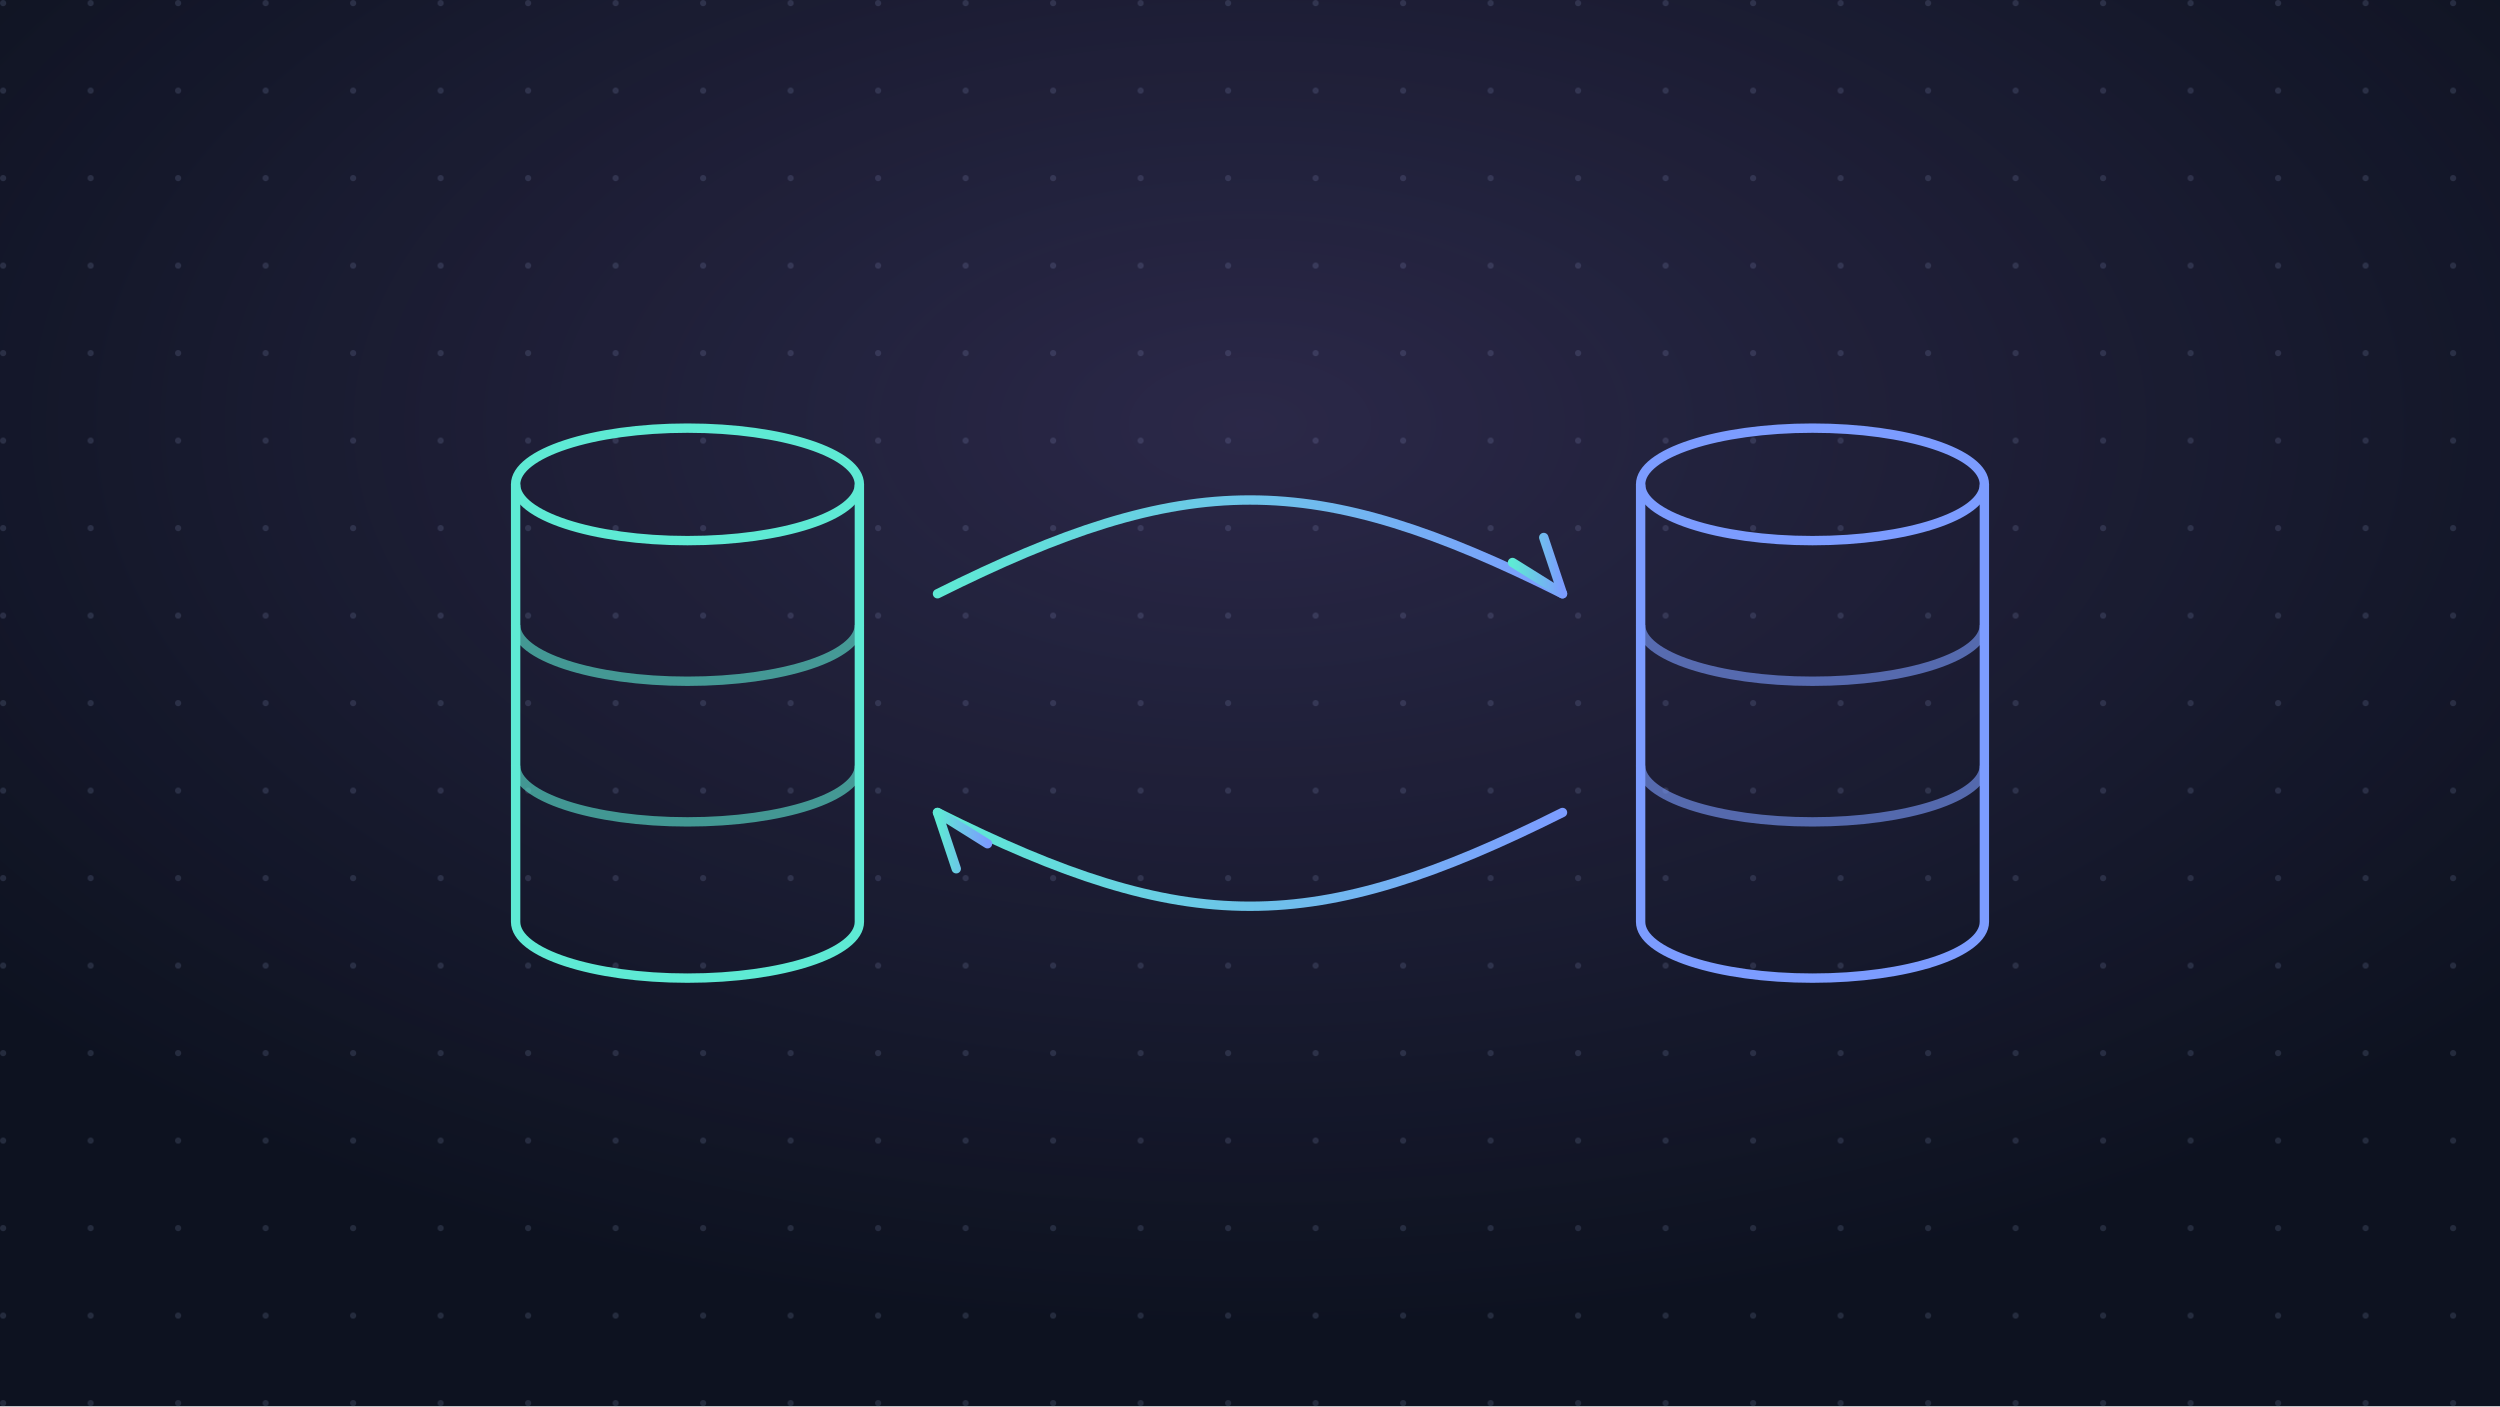
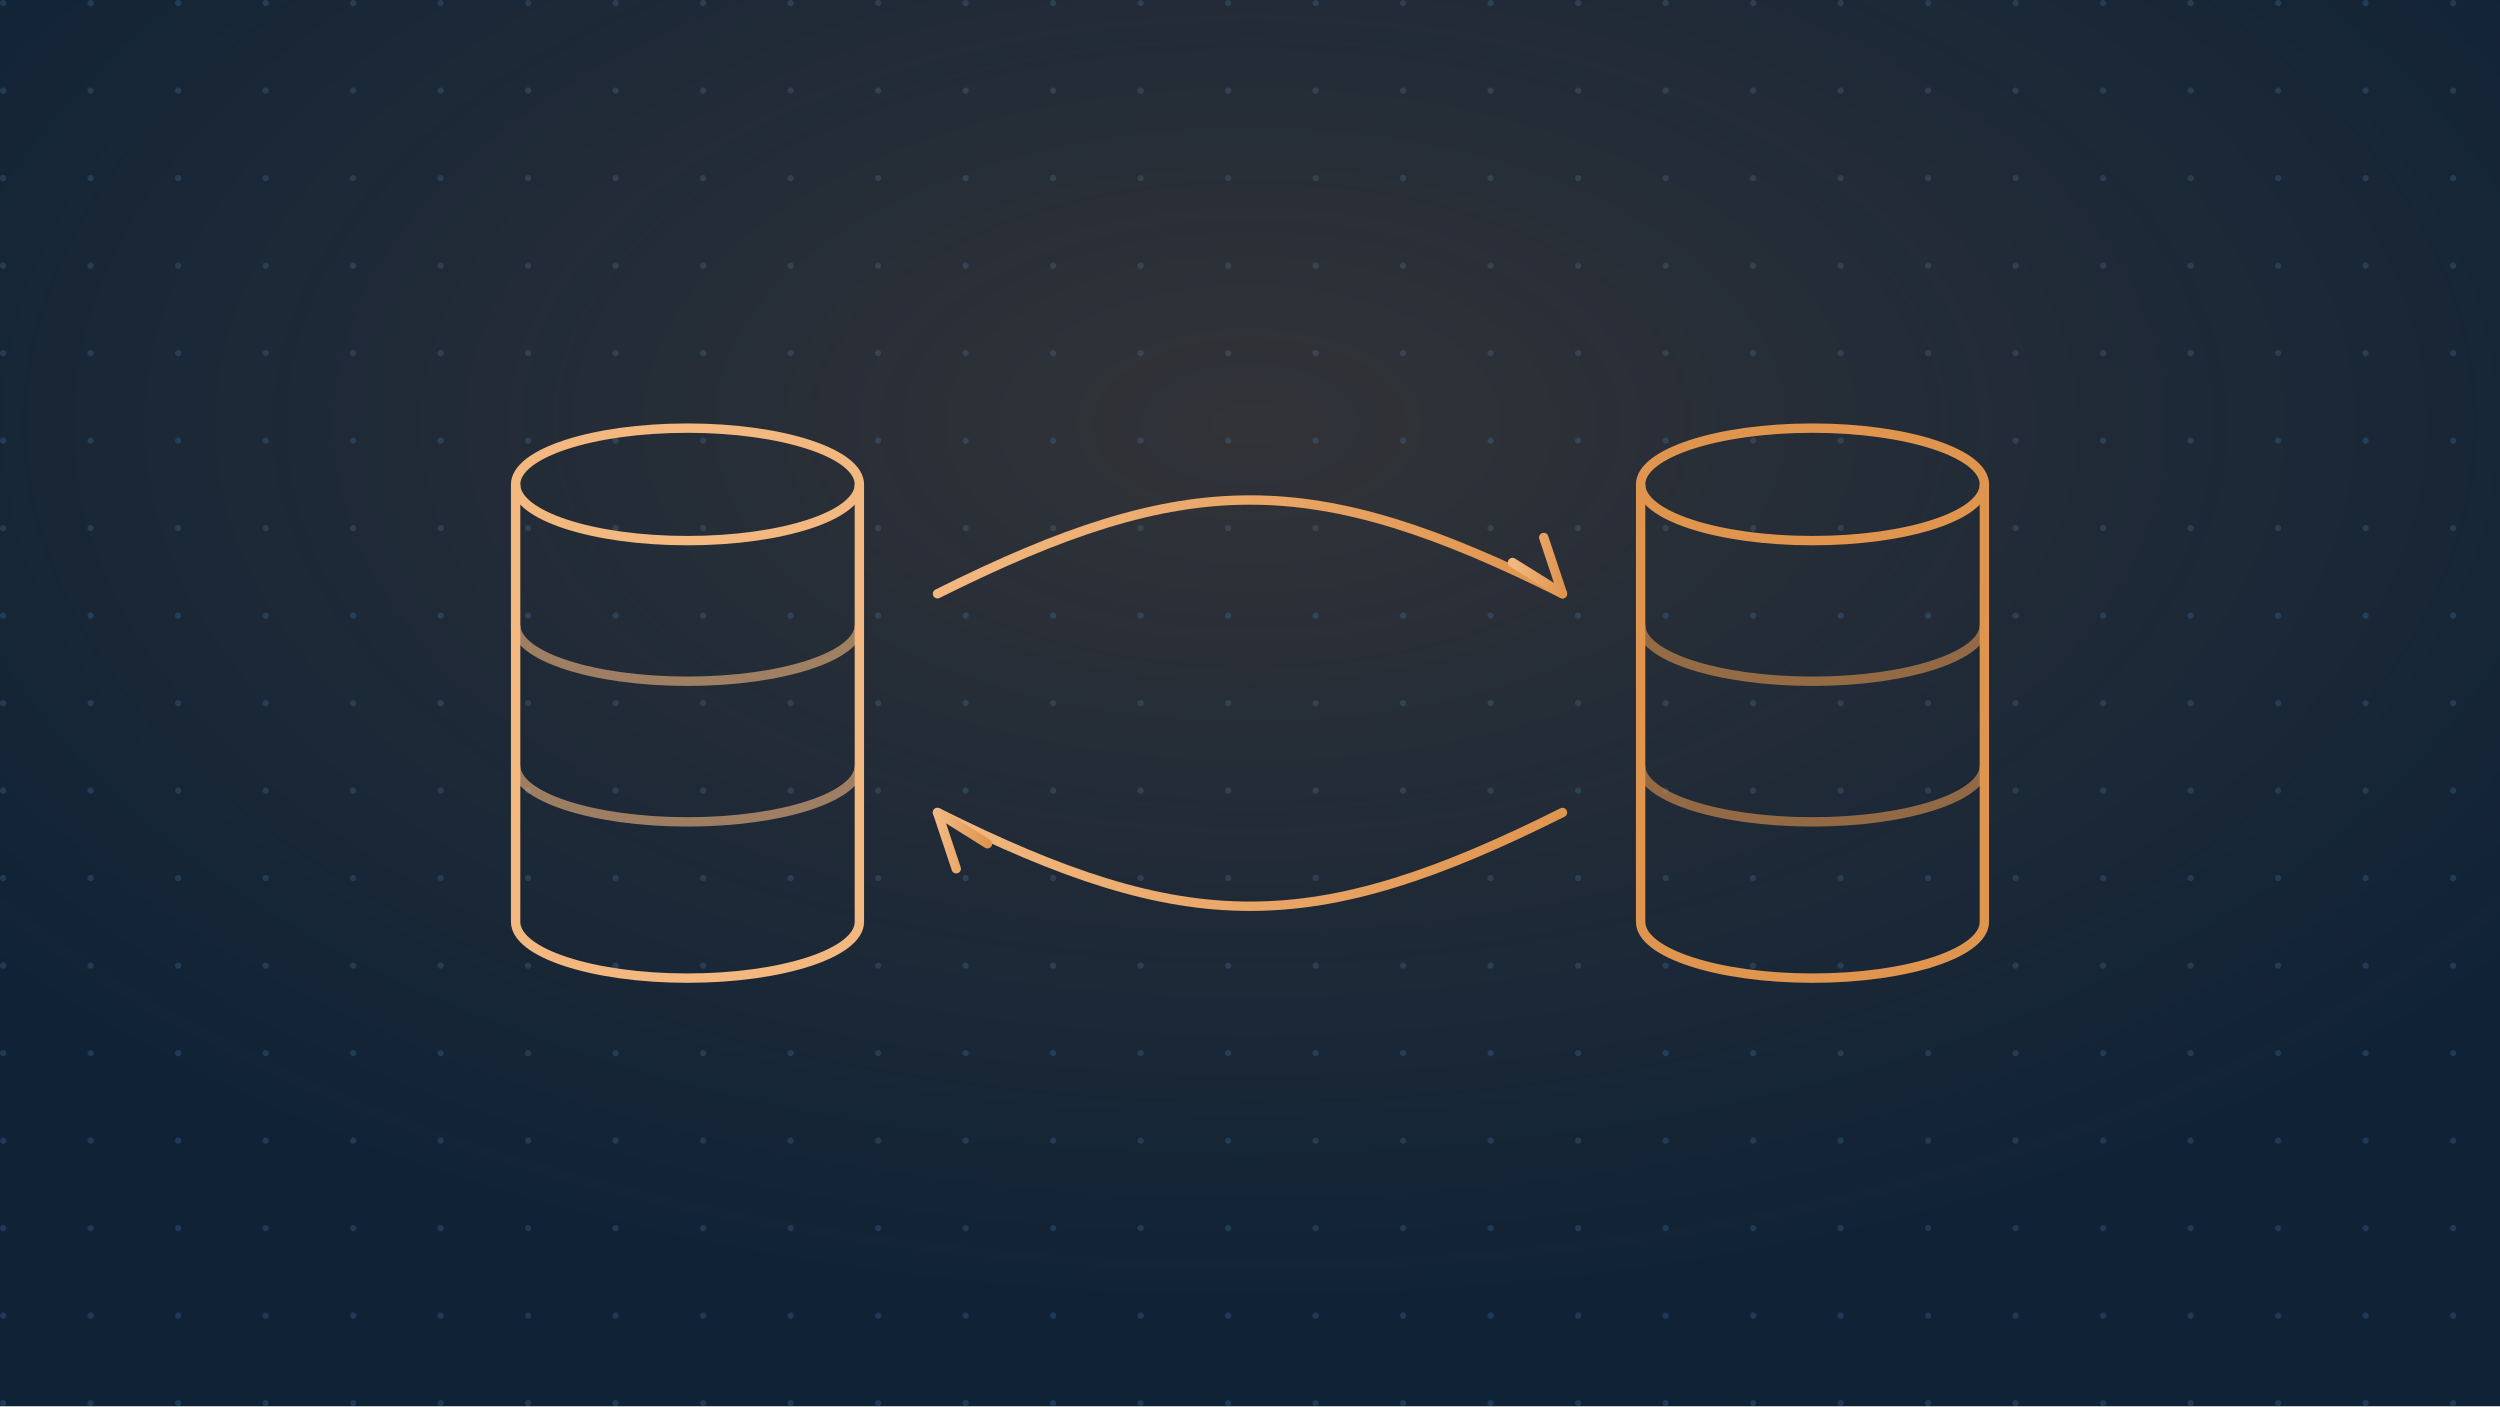
<svg xmlns="http://www.w3.org/2000/svg" viewBox="0 0 800 450">
  <defs>
    <linearGradient id="g" x1="0" y1="0" x2="1" y2="0">
-       <stop offset="0%" stop-color="#5eead4" />
-       <stop offset="100%" stop-color="#7c9cff" />
+       <stop offset="0%" stop-color="#f2b880" />
+       <stop offset="100%" stop-color="#e0954f" />
    </linearGradient>
    <radialGradient id="glow" cx="50%" cy="30%" r="65%">
-       <stop offset="0%" stop-color="#b28dff" stop-opacity="0.18" />
-       <stop offset="100%" stop-color="#b28dff" stop-opacity="0" />
+       <stop offset="0%" stop-color="#d0803f" stop-opacity="0.18" />
+       <stop offset="100%" stop-color="#d0803f" stop-opacity="0" />
    </radialGradient>
    <pattern id="dots" width="28" height="28" patternUnits="userSpaceOnUse">
-       <circle cx="1" cy="1" r="1" fill="#242b3d" />
+       <circle cx="1" cy="1" r="1" fill="#1d3a57" />
    </pattern>
  </defs>
-   <rect width="800" height="450" fill="#0d1220" />
+   <rect width="800" height="450" fill="#0f2236" />
  <rect width="800" height="450" fill="url(#dots)" />
  <rect width="800" height="450" fill="url(#glow)" />
-   <g transform="translate(220,225)" fill="none" stroke="#5eead4" stroke-width="3">
+   <g transform="translate(220,225)" fill="none" stroke="#f2b880" stroke-width="3">
    <ellipse cx="0" cy="-70" rx="55" ry="18" />
    <path d="M -55 -70 V 70 A 55 18 0 0 0 55 70 V -70" />
    <path d="M -55 -25 A 55 18 0 0 0 55 -25" opacity="0.6" />
    <path d="M -55 20 A 55 18 0 0 0 55 20" opacity="0.6" />
  </g>
-   <g transform="translate(580,225)" fill="none" stroke="#7c9cff" stroke-width="3">
+   <g transform="translate(580,225)" fill="none" stroke="#e0954f" stroke-width="3">
    <ellipse cx="0" cy="-70" rx="55" ry="18" />
    <path d="M -55 -70 V 70 A 55 18 0 0 0 55 70 V -70" />
    <path d="M -55 -25 A 55 18 0 0 0 55 -25" opacity="0.6" />
    <path d="M -55 20 A 55 18 0 0 0 55 20" opacity="0.6" />
  </g>
  <g fill="none" stroke="url(#g)" stroke-width="3" stroke-linecap="round">
    <path d="M 300 190 C 380 150, 420 150, 500 190" />
    <path d="M 500 190 l -16 -10 M 500 190 l -6 -18" />
    <path d="M 500 260 C 420 300, 380 300, 300 260" />
    <path d="M 300 260 l 16 10 M 300 260 l 6 18" />
  </g>
</svg>
